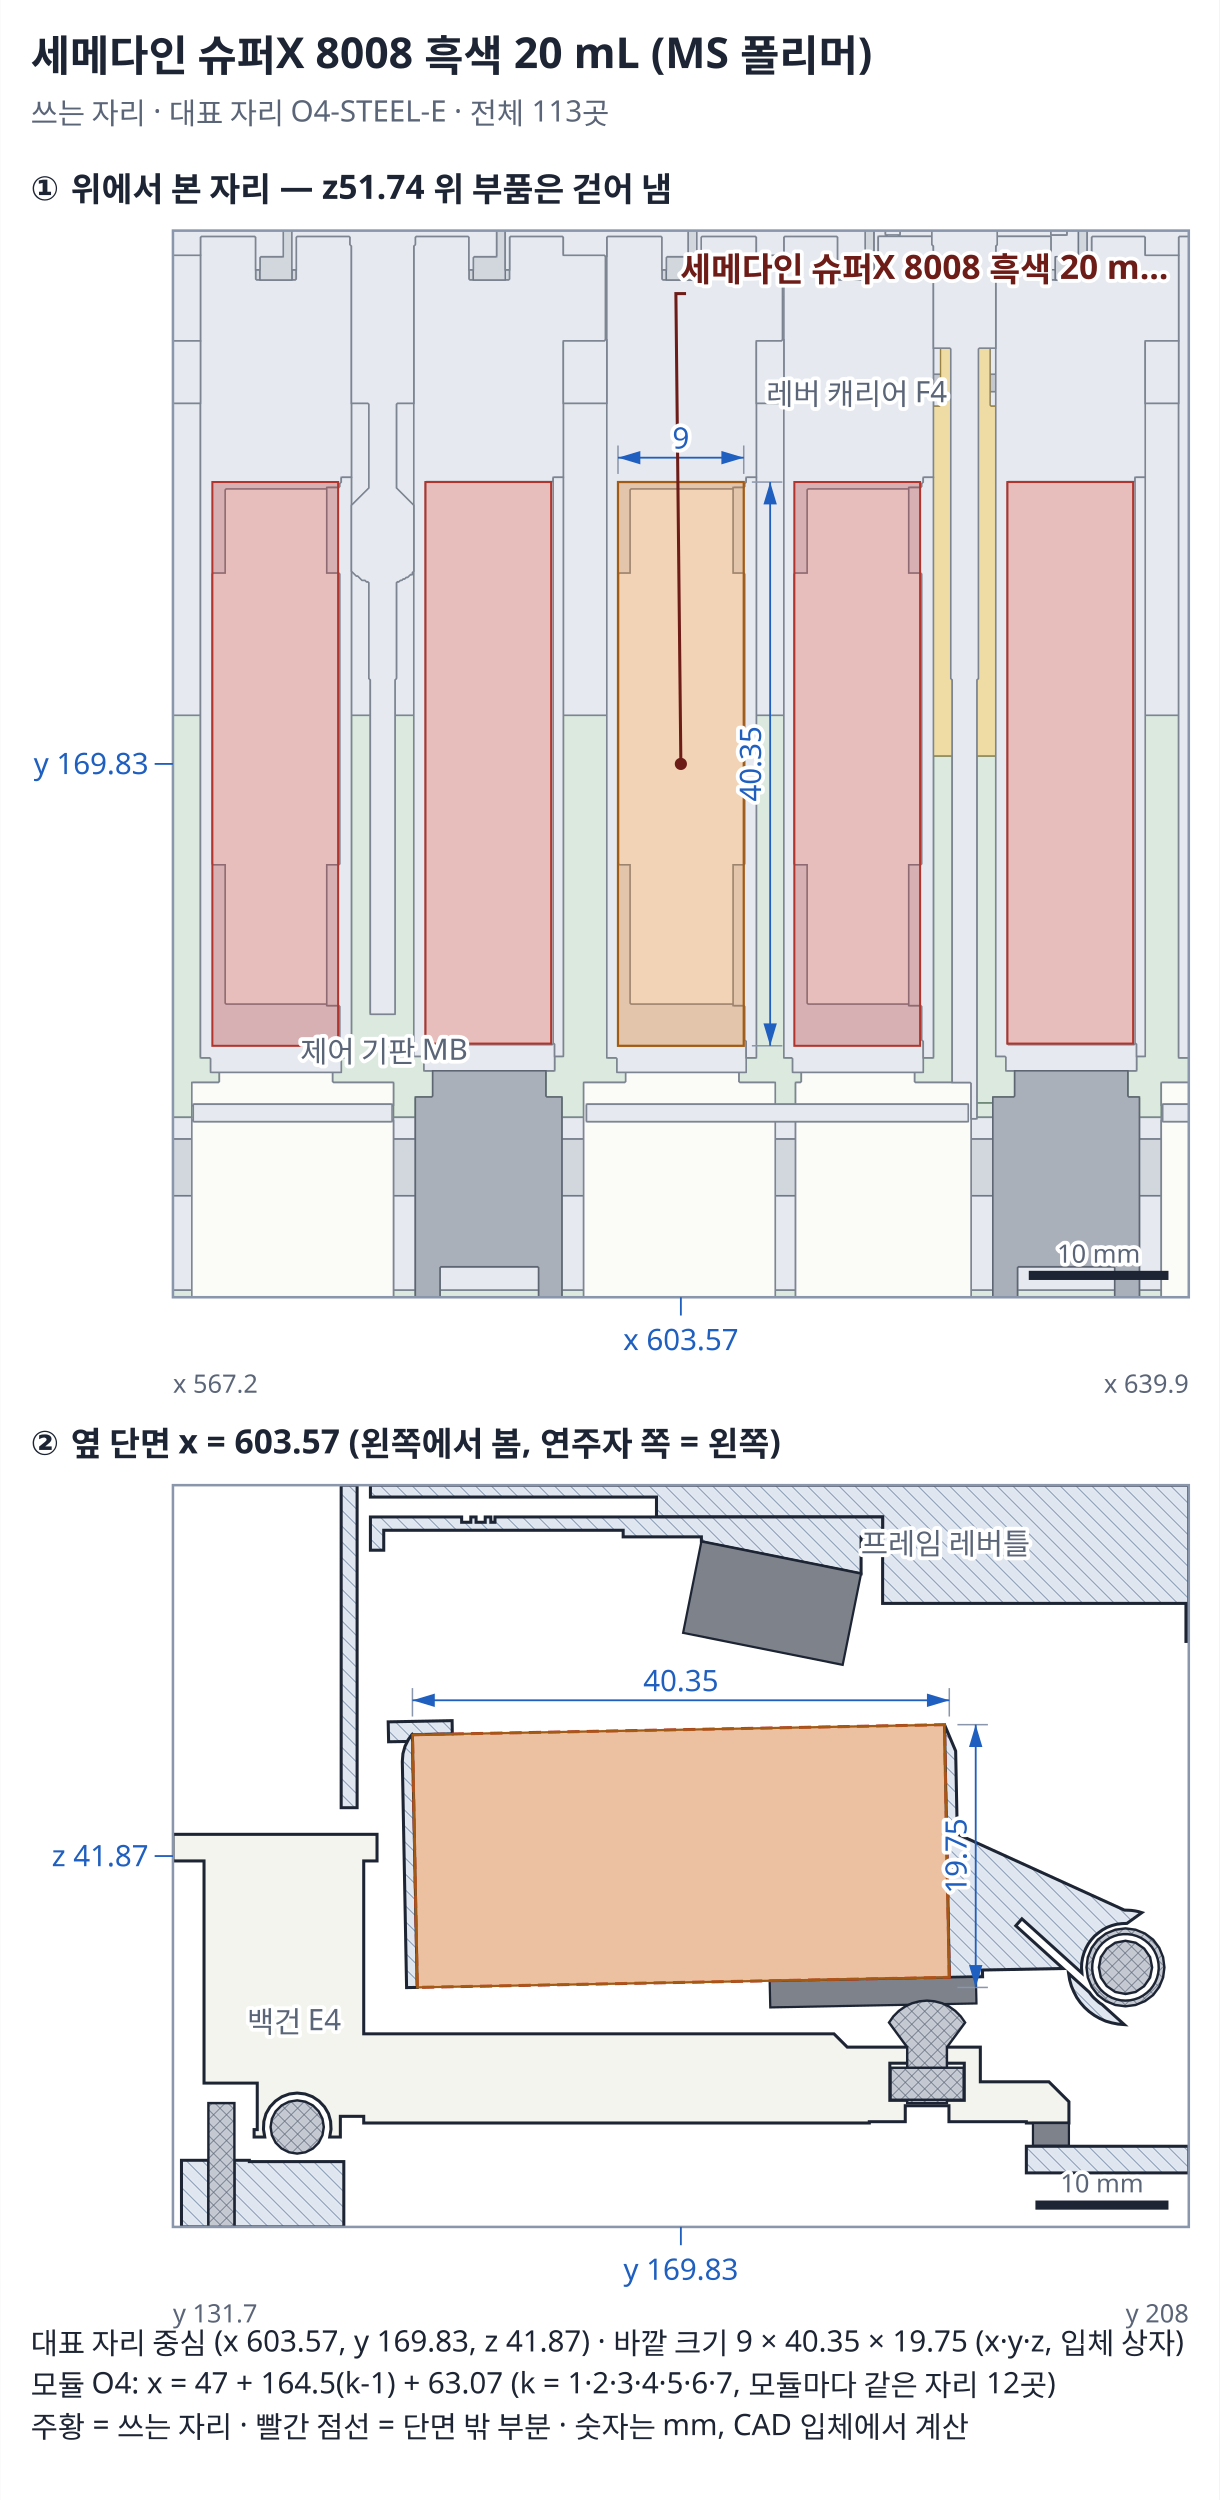
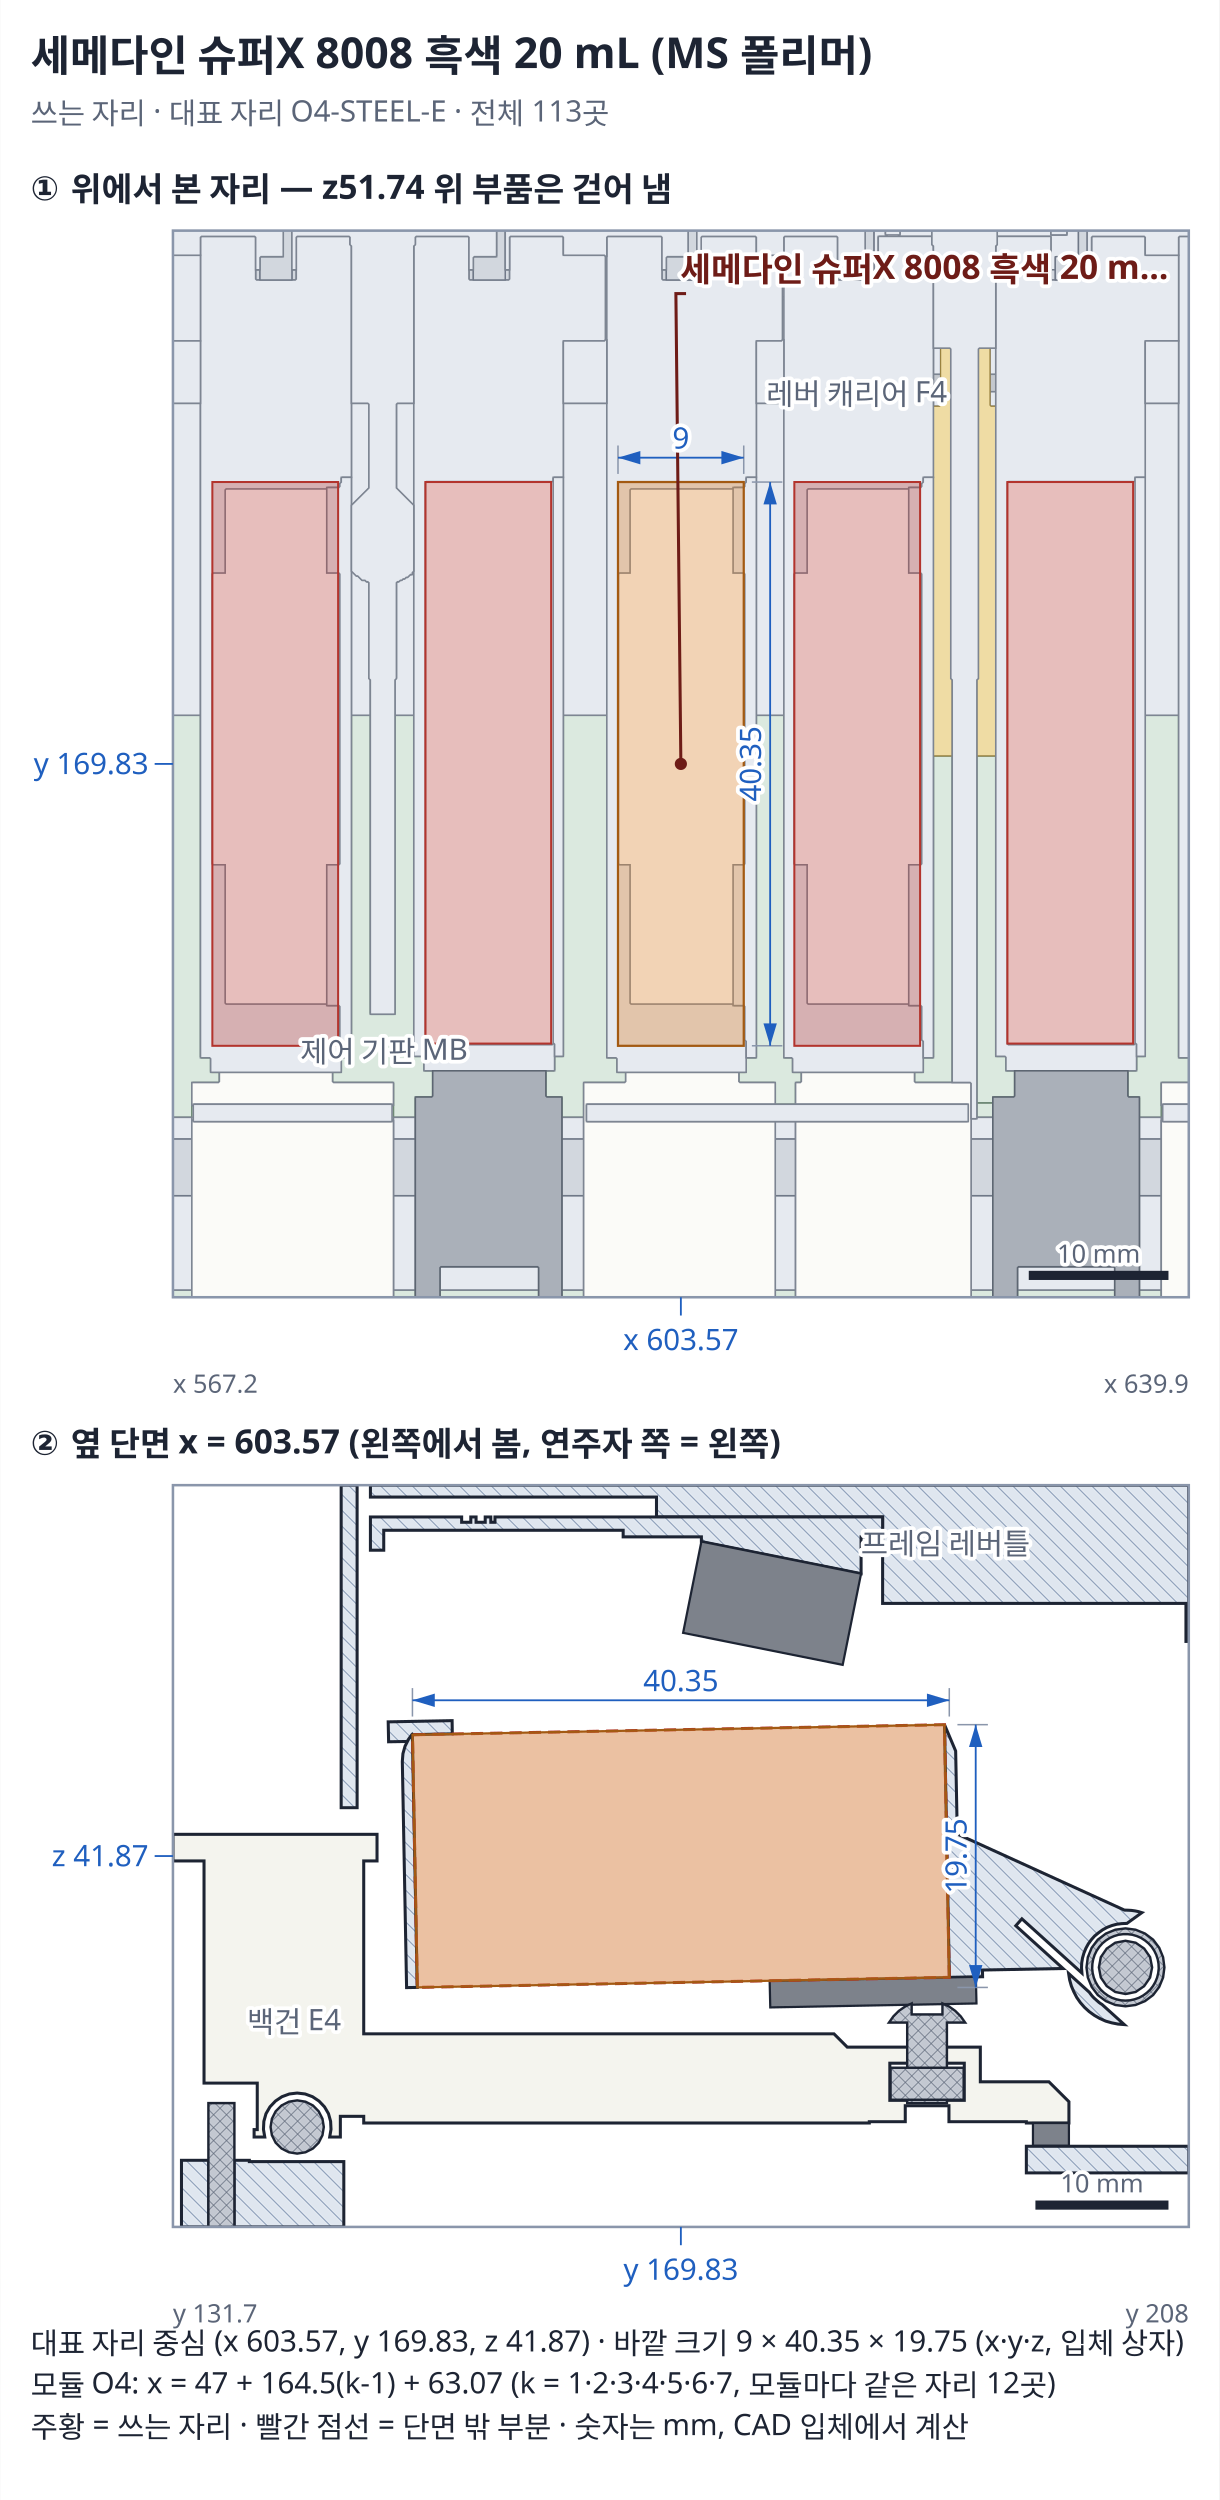
<svg xmlns="http://www.w3.org/2000/svg" viewBox="0 0 120 246.1" width="600" height="1230">
  <defs>
    <style>
.bg{fill:#ffffff}
.frame{fill:none;stroke:#1d2433;stroke-width:.5}
.t{font-family:'Apple SD Gothic Neo','Noto Sans KR','Malgun Gothic','IBM Plex Sans KR',sans-serif;fill:#1d2433}
.h{paint-order:stroke;stroke:#ffffff;stroke-width:.75;stroke-linejoin:round}
.tb{font-weight:700}
.td{fill:#1f5fbf}
.tm{fill:#5b6578}
.tr{fill:#c2410c}
.S-wood{fill:url(#hw);stroke:#1d2433;stroke-width:.4;stroke-linejoin:round}
.S-print{fill:url(#hp);stroke:#1d2433;stroke-width:.4;stroke-linejoin:round}
.S-metal{fill:url(#hm);stroke:#1d2433;stroke-width:.32;stroke-linejoin:round}
.S-rubber{fill:#50555e;stroke:#1d2433;stroke-width:.25}
.S-elec{fill:url(#he);stroke:#1d2433;stroke-width:.3}
.S-screen{fill:#3a4150;stroke:#1d2433;stroke-width:.3}
.S-cable{fill:#e3b23c;stroke:#6b5a1e;stroke-width:.18}
.S-ctx{fill:#eceef1;stroke:#a3aab5;stroke-width:.18}
.P-wood{fill:#f2e6d2;stroke:#39404d;stroke-width:.22;stroke-linejoin:round}
.P-print{fill:#e5ebf3;stroke:#39404d;stroke-width:.22;stroke-linejoin:round}
.P-metal{fill:#c9ced6;stroke:#39404d;stroke-width:.2}
.P-rubber{fill:#7d828b;stroke:#39404d;stroke-width:.18}
.P-elec{fill:#d3ead8;stroke:#39404d;stroke-width:.2}
.P-screen{fill:#596070;stroke:#39404d;stroke-width:.2}
.P-cable{fill:#f0cf7a;fill-opacity:.55;stroke:#8a7430;stroke-width:.14;stroke-opacity:.7}
.P-ctx{fill:#f2f3f5;stroke:#b3b9c3;stroke-width:.18}
.air{fill:#e8f1fb;stroke:none}
.hid{fill:none;stroke:#39404d;stroke-width:.24;stroke-dasharray:1.6 .9}
.hidc{fill:none;stroke:#c2410c;stroke-width:.28;stroke-dasharray:2.2 1.1}
.ph{fill:none;stroke:#5b6578;stroke-width:.3;stroke-dasharray:4 1 1 1}
.cl{fill:none;stroke:#6b7690;stroke-width:.2;stroke-dasharray:6 1.2 1 1.2}
.thin{fill:none;stroke:#39404d;stroke-width:.2}
.vis{fill:none;stroke:#1d2433;stroke-width:.3}
.sound{fill:none;stroke:#c2410c;stroke-width:.4;stroke-dasharray:3 1.2}
.ax{fill:none;stroke:#7a3fb5;stroke-width:.3;stroke-dasharray:5 1.2 1 1.2}
.keep{fill:none;stroke:#b42318;stroke-width:.3;stroke-dasharray:1.2 1}
.dm{fill:none;stroke:#1f5fbf;stroke-width:.18}
.ex{fill:none;stroke:#8a96ab;stroke-width:.15}
.ah{fill:#1f5fbf;stroke:none}
.ld{fill:none;stroke:#3d4555;stroke-width:.18}
.dot{fill:#3d4555}
.bal{fill:#ffffff;stroke:#1d2433;stroke-width:.25}
.secl{fill:none;stroke:#1d2433;stroke-width:.55}
.seca{fill:#1d2433}
.grid{fill:none;stroke:#1d2433;stroke-width:.25}
.grid2{fill:none;stroke:#8a96ab;stroke-width:.15}
.box{fill:#fbfbfc;stroke:#c3c9d3;stroke-width:.2}
.sheetply{fill:#fbf6ee;stroke:#1d2433;stroke-width:.35}
.zone{fill:#f4f6f9;stroke:#8a96ab;stroke-width:.2}
.datum{fill:none;stroke:#15803d;stroke-width:.9;stroke-linecap:round;stroke-opacity:.9}
.spot{fill:none;stroke:#c2410c;stroke-width:.32}
.spoth{fill:none;stroke:#c2410c;stroke-width:.32;stroke-dasharray:.45 .3}

.Zkw{fill:#fbfbf8;stroke:#7d8592;stroke-width:.16}.Zkb{fill:#aab0b9;stroke:#5d6672;stroke-width:.16}.Zpr{fill:#e6eaf0;stroke:#7d8592;stroke-width:.16}
.Zwd{fill:#efe4d0;stroke:#8a7a5e;stroke-width:.16}.Zel{fill:#dbe9df;stroke:#6f8a77;stroke-width:.16}.Zmt{fill:#d2d7de;stroke:#6f7887;stroke-width:.14}
.Zrb{fill:#c4c8ce;stroke:#6f7887;stroke-width:.14}.Zcb{fill:#efdca4;stroke:#9a8240;stroke-width:.12}
.Skw{fill:#f4f4ee;stroke:#1d2433;stroke-width:.3}.Skb{fill:#8e95a0;stroke:#1d2433;stroke-width:.3}.Spr{fill:url(#hp);stroke:#1d2433;stroke-width:.3}
.Swd{fill:url(#hw);stroke:#1d2433;stroke-width:.3}.Sel{fill:url(#he);stroke:#1d2433;stroke-width:.26}.Smt{fill:url(#hm);stroke:#1d2433;stroke-width:.24}
.Srb{fill:#7d828b;stroke:#1d2433;stroke-width:.22}.Scb{fill:#e3b23c;stroke:#6b5a1e;stroke-width:.16}
.HL{fill:#B3342D;fill-opacity:.88;stroke:#6e1c17;stroke-width:.3;stroke-linejoin:round}
.HLs{fill:#B3342D;stroke:#5a1511;stroke-width:.32;stroke-linejoin:round}
.HL2{fill:#B3342D;fill-opacity:.32;stroke:#B3342D;stroke-width:.2}
.HLp{fill:#B3342D;fill-opacity:.14;stroke:#B3342D;stroke-width:.3;stroke-dasharray:1.2 .7}
.HH{fill:#d9822b;fill-opacity:.35;stroke:#a35a12;stroke-width:.22}
.vf{fill:none;stroke:#8a96ab;stroke-width:.25}
.lead{fill:none;stroke:#6e1c17;stroke-width:.3}
.tl{fill:#6e1c17}
.nb{fill:#5b6578}
</style>
    <pattern id="hw" patternUnits="userSpaceOnUse" width="1.6" height="1.6" patternTransform="rotate(45)">
      <rect width="1.6" height="1.6" fill="#ecdcc2" />
      <line x1="0" y1="0" x2="0" y2="1.6" stroke="#a8875a" stroke-width=".22" />
    </pattern>
    <pattern id="hp" patternUnits="userSpaceOnUse" width="1.1" height="1.1" patternTransform="rotate(-45)">
      <rect width="1.1" height="1.1" fill="#dfe6ef" />
      <line x1="0" y1="0" x2="0" y2="1.1" stroke="#7f93b0" stroke-width=".16" />
    </pattern>
    <pattern id="hm" patternUnits="userSpaceOnUse" width=".9" height=".9" patternTransform="rotate(45)">
      <rect width=".9" height=".9" fill="#c3c8d1" />
      <path d="M0 0V.9M0 0H.9" stroke="#5d6778" stroke-width=".12" />
    </pattern>
    <pattern id="he" patternUnits="userSpaceOnUse" width="1.4" height="1.4">
      <rect width="1.4" height="1.4" fill="#cfe6d3" />
      <line x1="0" y1=".7" x2="1.4" y2=".7" stroke="#5f9a6c" stroke-width=".14" />
    </pattern>
    <clipPath id="c0">
      <rect x="17.00" y="22.70" width="100.00" height="105.00" />
    </clipPath>
    <clipPath id="c1">
      <rect x="17.00" y="146.20" width="100.00" height="73.02" />
    </clipPath>
  </defs>
  <rect class="bg" x="0" y="0" width="120" height="246.1" />
  <g class="L-geo">
    <path class="Zrb" fill-rule="evenodd" d="M92.57 36.84 91.86 36.84 91.86 38.56 92.57 38.56ZM98.00 36.84 97.43 36.84 97.43 38.56 98.00 38.56Z" clip-path="url(#c0)" />
    <path class="Zel" fill-rule="evenodd" d="M18.86 106.66 18.96 106.56 21.57 106.56 21.57 105.56 20.82 105.56 20.71 105.46 20.71 104.13 19.82 104.13 19.71 104.03 19.71 70.41 17.00 70.41 17.00 109.99 18.86 109.99ZM40.86 108.09 40.96 107.99 42.57 107.99 42.57 105.41 41.82 105.41 41.71 105.31 41.71 103.99 40.82 103.99 40.71 103.88 40.71 70.41 38.86 70.41 38.86 99.74 38.76 99.84 36.53 99.84 36.43 99.74 36.43 70.41 34.57 70.41 34.57 104.03 34.47 104.13 33.57 104.13 33.57 105.46 33.47 105.56 32.71 105.56 32.71 106.56 38.61 106.56 38.71 106.66 38.71 109.99 40.86 109.99ZM57.43 106.66 57.53 106.56 61.57 106.56 61.57 105.56 60.82 105.56 60.71 105.46 60.71 104.13 59.82 104.13 59.71 104.03 59.71 70.41 55.43 70.41 55.43 103.88 55.33 103.99 54.57 103.99 54.57 105.31 54.47 105.41 53.71 105.41 53.71 107.99 55.18 107.99 55.29 108.09 55.29 109.99 57.43 109.99ZM78.29 106.66 78.39 106.56 78.86 106.56 78.86 105.56 78.10 105.56 78.00 105.46 78.00 104.13 77.24 104.13 77.14 104.03 77.14 70.41 74.43 70.41 74.43 104.03 74.33 104.13 73.43 104.13 73.43 105.46 73.33 105.56 72.71 105.56 72.71 106.56 76.18 106.56 76.29 106.66 76.29 108.70 78.29 108.70ZM114.29 106.66 114.39 106.56 117.00 106.56 117.00 104.13 116.10 104.13 116.00 104.03 116.00 70.41 112.71 70.41 112.71 103.88 112.61 103.99 111.86 103.99 111.86 105.31 111.76 105.41 111.00 105.41 111.00 107.99 112.04 107.99 112.14 108.09 112.14 109.99 114.29 109.99ZM97.71 108.56 96.14 108.56 96.14 109.99 97.71 109.99ZM18.86 126.99 17.00 126.99 17.00 127.84 18.86 127.84ZM40.86 126.99 38.71 126.99 38.71 127.84 40.86 127.84ZM53.00 126.99 43.29 126.99 43.29 127.84 53.00 127.84ZM57.43 126.99 55.29 126.99 55.29 127.84 57.43 127.84ZM78.29 126.99 76.29 126.99 76.29 127.84 78.29 127.84ZM97.71 126.99 95.57 126.99 95.57 127.84 97.71 127.84ZM109.71 126.99 100.14 126.99 100.14 127.84 109.71 127.84ZM114.29 126.99 112.14 126.99 112.14 127.84 114.29 127.84Z" clip-path="url(#c0)" />
    <path class="Zel" fill-rule="evenodd" d="M93.71 74.41 91.86 74.41 91.86 104.03 91.76 104.13 90.86 104.13 90.86 105.46 90.76 105.56 90.00 105.56 90.00 106.56 93.71 106.56ZM97.71 108.09 97.82 107.99 99.86 107.99 99.86 105.41 99.10 105.41 99.00 105.31 99.00 103.99 98.10 103.99 98.00 103.88 98.00 74.41 96.14 74.41 96.14 108.56 97.71 108.56Z" clip-path="url(#c0)" />
    <path class="Zpr" fill-rule="evenodd" d="M18.86 109.99 17.00 109.99 17.00 112.13 18.86 112.13ZM40.86 109.99 38.71 109.99 38.71 112.13 40.86 112.13ZM57.43 109.99 55.29 109.99 55.29 112.13 57.43 112.13ZM97.71 109.99 96.18 109.99 96.04 110.13 95.57 110.13 95.57 112.13 97.71 112.13ZM114.29 109.99 112.14 109.99 112.14 112.13 114.29 112.13ZM78.29 110.41 76.29 110.41 76.29 112.13 78.29 112.13ZM18.86 117.70 17.00 117.70 17.00 126.99 18.86 126.99ZM40.86 117.70 38.71 117.70 38.71 126.99 40.86 126.99ZM57.43 117.70 55.29 117.70 55.29 126.99 57.43 126.99ZM78.29 117.70 76.29 117.70 76.29 126.99 78.29 126.99ZM97.71 117.70 95.57 117.70 95.57 126.99 97.71 126.99ZM114.29 117.70 112.14 117.70 112.14 126.99 114.29 126.99ZM53.00 124.70 43.29 124.70 43.29 126.99 53.00 126.99ZM109.71 124.70 100.14 124.70 100.14 126.99 109.71 126.99Z" clip-path="url(#c0)" />
    <path class="Zpr" fill-rule="evenodd" d="M86.43 23.37 86.53 23.27 87.26 23.27 87.30 23.18 87.14 23.03 87.14 22.70 86.00 22.70 86.00 26.56 86.43 26.56ZM91.71 22.70 88.57 22.70 88.57 23.03 88.42 23.18 88.45 23.27 91.71 23.27ZM103.86 25.37 103.96 25.27 106.14 25.27 106.14 22.70 105.00 22.70 105.00 23.03 104.90 23.13 103.53 23.13 103.43 23.03 103.43 22.70 98.14 22.70 98.14 23.27 103.33 23.27 103.43 23.37 103.43 26.56 103.86 26.56ZM92.57 34.27 91.86 34.27 91.86 36.84 92.57 36.84ZM98.00 34.27 97.43 34.27 97.43 36.84 98.00 36.84ZM92.57 38.56 91.86 38.56 91.86 39.99 92.57 39.99ZM98.00 38.56 97.43 38.56 97.43 39.99 98.00 39.99ZM19.71 39.70 17.00 39.70 17.00 70.41 19.71 70.41ZM36.29 48.09 36.29 39.70 34.57 39.70 34.57 49.68 34.66 49.71ZM40.71 49.68 40.71 39.70 39.00 39.70 39.00 48.09 40.63 49.71ZM59.71 39.70 55.43 39.70 55.43 70.41 59.71 70.41ZM77.14 39.70 74.43 39.70 74.43 70.41 77.14 70.41ZM116.00 39.70 112.71 39.70 112.71 70.41 116.00 70.41ZM36.43 66.88 36.29 66.74 36.29 57.27 36.10 57.27 35.96 57.13 35.67 57.13 35.24 56.70 35.10 56.70 34.66 56.26 34.57 56.30 34.57 70.41 36.43 70.41ZM40.71 56.44 40.63 56.40 40.47 56.56 40.33 56.56 40.04 56.84 39.90 56.84 39.76 56.99 39.61 56.99 39.47 57.13 39.33 57.13 39.18 57.27 39.00 57.27 39.00 66.74 38.86 66.88 38.86 70.41 40.71 70.41Z" clip-path="url(#c0)" />
    <path class="Zmt" fill-rule="evenodd" d="M18.86 112.13 17.00 112.13 17.00 117.70 18.86 117.70ZM40.86 112.13 38.71 112.13 38.71 117.70 40.86 117.70ZM57.43 112.13 55.29 112.13 55.29 117.70 57.43 117.70ZM78.29 112.13 76.29 112.13 76.29 117.70 78.29 117.70ZM97.71 112.13 95.57 112.13 95.57 117.70 97.71 117.70ZM114.29 112.13 112.14 112.13 112.14 117.70 114.29 117.70Z" clip-path="url(#c0)" />
    <path class="Zcb" fill-rule="evenodd" d="M93.71 66.88 93.57 66.74 93.57 34.27 92.57 34.27 92.57 39.88 92.47 39.99 91.86 39.99 91.86 74.41 93.71 74.41ZM98.00 39.99 97.53 39.99 97.43 39.88 97.43 34.27 96.29 34.27 96.29 66.74 96.14 66.88 96.14 74.41 98.00 74.41Z" clip-path="url(#c0)" />
    <path class="Zmt" fill-rule="evenodd" d="M25.57 26.56 25.14 26.56 25.14 27.56 25.57 27.56ZM29.14 26.56 28.71 26.56 28.71 27.56 29.14 27.56ZM46.57 26.56 46.14 26.56 46.14 27.56 46.57 27.56ZM50.14 26.56 49.71 26.56 49.71 27.56 50.14 27.56ZM65.57 26.56 65.14 26.56 65.14 27.56 65.57 27.56ZM69.00 26.56 68.57 26.56 68.57 27.56 69.00 27.56ZM82.86 26.56 82.43 26.56 82.43 27.56 82.86 27.56ZM86.43 26.56 86.00 26.56 86.00 27.56 86.43 27.56ZM103.86 26.56 103.43 26.56 103.43 27.56 103.86 27.56ZM107.43 26.56 107.00 26.56 107.00 27.56 107.43 27.56ZM59.79 29.20 59.50 29.20 59.50 29.49 59.79 29.49ZM77.21 29.20 76.93 29.20 76.93 29.49 77.21 29.49Z" clip-path="url(#c0)" />
    <path class="Zkw" fill-rule="evenodd" d="M38.71 108.82 38.71 106.56 32.82 106.56 32.71 106.46 32.71 105.56 21.57 105.56 21.57 106.46 21.47 106.56 18.86 106.56 18.86 108.82 18.95 108.86 19.10 108.70 38.47 108.70 38.63 108.86ZM38.71 110.30 38.63 110.26 38.47 110.41 19.10 110.41 18.95 110.26 18.86 110.30 18.86 127.84 38.71 127.84Z" clip-path="url(#c0)" />
    <path class="Zkw" fill-rule="evenodd" d="M76.29 110.41 57.82 110.41 57.71 110.31 57.71 108.80 57.82 108.70 76.29 108.70 76.29 106.56 72.82 106.56 72.71 106.46 72.71 105.56 61.57 105.56 61.57 106.46 61.47 106.56 57.43 106.56 57.43 127.84 76.29 127.84Z" clip-path="url(#c0)" />
    <path class="Zkw" fill-rule="evenodd" d="M95.57 106.56 90.10 106.56 90.00 106.46 90.00 105.56 78.86 105.56 78.86 106.46 78.76 106.56 78.29 106.56 78.29 108.70 95.18 108.70 95.29 108.80 95.29 110.31 95.18 110.41 78.29 110.41 78.29 127.84 95.57 127.84Z" clip-path="url(#c0)" />
    <path class="Zkw" fill-rule="evenodd" d="M114.53 108.70 117.00 108.70 117.00 106.56 114.29 106.56 114.29 108.82 114.37 108.86ZM117.00 110.41 114.53 110.41 114.37 110.26 114.29 110.30 114.29 127.84 117.00 127.84Z" clip-path="url(#c0)" />
    <path class="Zpr" fill-rule="evenodd" d="M33.57 102.46 33.43 102.31 33.43 98.99 32.24 98.99 32.10 98.84 22.24 98.84 22.14 98.74 22.14 85.13 20.96 85.13 20.86 85.03 20.86 56.52 20.96 56.41 22.14 56.41 22.14 48.23 22.24 48.13 32.10 48.13 32.24 47.99 33.43 47.99 33.43 47.66 33.57 47.52 33.57 47.09 33.67 46.99 34.57 46.99 34.57 24.17 34.43 24.03 34.43 23.27 29.14 23.27 29.14 27.46 29.04 27.56 25.24 27.56 25.14 27.46 25.14 23.27 19.71 23.27 19.71 104.13 20.61 104.13 20.71 104.23 20.71 105.56 33.57 105.56Z" clip-path="url(#c0)" />
    <path class="Zpr" fill-rule="evenodd" d="M34.57 46.99 33.57 46.99 33.57 47.46 33.43 47.60 33.43 47.88 33.33 47.99 32.14 47.99 32.14 56.41 33.33 56.41 33.43 56.52 33.43 85.03 33.33 85.13 32.14 85.13 32.14 98.99 33.33 98.99 33.43 99.09 33.43 102.37 33.57 102.52 33.57 104.13 34.57 104.13Z" clip-path="url(#c0)" />
    <path class="Zpr" fill-rule="evenodd" d="M73.43 102.46 73.29 102.31 73.29 98.99 72.24 98.99 72.10 98.84 62.10 98.84 62.00 98.74 62.00 85.13 60.96 85.13 60.86 85.03 60.86 56.52 60.96 56.41 62.00 56.41 62.00 48.23 62.10 48.13 72.10 48.13 72.24 47.99 73.29 47.99 73.29 47.66 73.43 47.52 73.43 47.09 73.53 46.99 74.43 46.99 74.43 33.66 74.53 33.56 77.00 33.56 77.00 25.13 74.53 25.13 74.43 25.03 74.43 23.27 69.00 23.27 69.00 27.46 68.90 27.56 65.24 27.56 65.14 27.46 65.14 23.27 59.71 23.27 59.71 104.13 60.61 104.13 60.71 104.23 60.71 105.56 73.43 105.56Z" clip-path="url(#c0)" />
    <path class="Zpr" fill-rule="evenodd" d="M74.43 46.99 73.43 46.99 73.43 47.46 73.29 47.60 73.29 47.88 73.18 47.99 72.14 47.99 72.14 56.41 73.18 56.41 73.29 56.52 73.29 85.03 73.18 85.13 72.14 85.13 72.14 98.99 73.18 98.99 73.29 99.09 73.29 102.37 73.43 102.52 73.43 104.13 74.43 104.13Z" clip-path="url(#c0)" />
    <path class="Zpr" fill-rule="evenodd" d="M90.86 102.46 90.71 102.31 90.71 98.99 89.53 98.99 89.39 98.84 79.53 98.84 79.43 98.74 79.43 85.13 78.24 85.13 78.14 85.03 78.14 56.52 78.24 56.41 79.43 56.41 79.43 48.23 79.53 48.13 89.39 48.13 89.53 47.99 90.71 47.99 90.71 47.66 90.86 47.52 90.86 47.09 90.96 46.99 91.86 46.99 91.86 24.17 91.71 24.03 91.71 23.27 86.43 23.27 86.43 27.46 86.33 27.56 82.53 27.56 82.43 27.46 82.43 23.27 77.14 23.27 77.14 104.13 77.90 104.13 78.00 104.23 78.00 105.56 90.86 105.56Z" clip-path="url(#c0)" />
    <path class="Zpr" fill-rule="evenodd" d="M91.86 46.99 90.86 46.99 90.86 47.46 90.71 47.60 90.71 47.88 90.61 47.99 89.43 47.99 89.43 56.41 90.61 56.41 90.71 56.52 90.71 85.03 90.61 85.13 89.43 85.13 89.43 98.99 90.61 98.99 90.71 99.09 90.71 102.37 90.86 102.52 90.86 104.13 91.86 104.13Z" clip-path="url(#c0)" />
    <path class="Zpr" fill-rule="evenodd" d="M117.00 23.27 116.00 23.27 116.00 104.13 117.00 104.13Z" clip-path="url(#c0)" />
    <path class="Zpr" fill-rule="evenodd" d="M19.71 25.13 17.00 25.13 17.00 33.56 19.71 33.56Z" clip-path="url(#c0)" />
    <path class="Zpr" fill-rule="evenodd" d="M54.57 102.72 54.48 102.69 54.33 102.84 41.96 102.84 41.86 102.74 41.86 47.52 41.96 47.41 54.43 47.41 54.43 47.09 54.53 46.99 55.43 46.99 55.43 33.66 55.53 33.56 59.57 33.56 59.57 25.13 55.53 25.13 55.43 25.03 55.43 23.27 50.14 23.27 50.14 27.46 50.04 27.56 46.24 27.56 46.14 27.46 46.14 23.27 40.86 23.27 40.86 24.03 40.71 24.17 40.71 103.99 41.61 103.99 41.71 104.09 41.71 105.41 54.57 105.41Z" clip-path="url(#c0)" />
    <path class="Zpr" fill-rule="evenodd" d="M55.43 46.99 54.43 46.99 54.43 102.66 54.57 102.80 54.57 103.99 55.43 103.99Z" clip-path="url(#c0)" />
    <path class="Zpr" fill-rule="evenodd" d="M111.86 102.72 111.77 102.69 111.61 102.84 99.24 102.84 99.14 102.74 99.14 47.52 99.24 47.41 111.71 47.41 111.71 47.09 111.82 46.99 112.71 46.99 112.71 33.66 112.82 33.56 116.00 33.56 116.00 25.13 112.82 25.13 112.71 25.03 112.71 23.27 107.43 23.27 107.43 27.46 107.33 27.56 103.53 27.56 103.43 27.46 103.43 23.27 98.14 23.27 98.14 24.03 98.00 24.17 98.00 103.99 98.90 103.99 99.00 104.09 99.00 105.41 111.86 105.41Z" clip-path="url(#c0)" />
    <path class="Zpr" fill-rule="evenodd" d="M112.71 46.99 111.71 46.99 111.71 102.66 111.86 102.80 111.86 103.99 112.71 103.99Z" clip-path="url(#c0)" />
    <path class="Zmt" fill-rule="evenodd" d="M28.71 22.70 27.86 22.70 27.86 25.17 27.76 25.27 25.57 25.27 25.57 27.56 28.71 27.56Z" clip-path="url(#c0)" />
    <path class="Zmt" fill-rule="evenodd" d="M49.71 22.70 48.86 22.70 48.86 25.17 48.76 25.27 46.57 25.27 46.57 27.56 49.71 27.56Z" clip-path="url(#c0)" />
    <path class="Zmt" fill-rule="evenodd" d="M68.57 22.70 67.71 22.70 67.71 25.17 67.61 25.27 65.57 25.27 65.57 27.56 68.57 27.56Z" clip-path="url(#c0)" />
    <path class="Zmt" fill-rule="evenodd" d="M86.00 22.70 85.14 22.70 85.14 25.17 85.04 25.27 82.86 25.27 82.86 27.56 86.00 27.56Z" clip-path="url(#c0)" />
    <path class="Zmt" fill-rule="evenodd" d="M107.00 22.70 106.14 22.70 106.14 25.17 106.04 25.27 103.86 25.27 103.86 27.56 107.00 27.56Z" clip-path="url(#c0)" />
    <path class="Zkb" fill-rule="evenodd" d="M43.29 124.80 43.39 124.70 52.90 124.70 53.00 124.80 53.00 127.84 55.29 127.84 55.29 107.99 53.82 107.99 53.71 107.88 53.71 105.41 42.57 105.41 42.57 107.88 42.47 107.99 40.86 107.99 40.86 127.84 43.29 127.84Z" clip-path="url(#c0)" />
    <path class="Zkb" fill-rule="evenodd" d="M100.14 124.80 100.24 124.70 109.61 124.70 109.71 124.80 109.71 127.84 112.14 127.84 112.14 107.99 111.10 107.99 111.00 107.88 111.00 105.41 99.86 105.41 99.86 107.88 99.76 107.99 97.71 107.99 97.71 127.84 100.14 127.84Z" clip-path="url(#c0)" />
    <path class="Zpr" fill-rule="evenodd" d="M25.57 25.37 25.67 25.27 27.86 25.27 27.86 22.70 17.00 22.70 17.00 25.13 19.71 25.13 19.71 23.37 19.82 23.27 25.04 23.27 25.14 23.37 25.14 26.56 25.57 26.56ZM38.86 66.94 39.00 66.80 39.00 57.37 39.10 57.27 39.24 57.27 39.39 57.13 39.53 57.13 39.67 56.99 39.82 56.99 39.96 56.84 40.10 56.84 40.39 56.56 40.57 56.56 40.57 56.37 40.71 56.23 40.71 49.74 39.00 48.03 39.00 39.80 39.10 39.70 40.71 39.70 40.71 24.23 40.86 24.09 40.86 23.37 40.96 23.27 46.04 23.27 46.14 23.37 46.14 26.56 46.57 26.56 46.57 25.37 46.67 25.27 48.86 25.27 48.86 22.70 28.71 22.70 28.71 26.56 29.14 26.56 29.14 23.37 29.24 23.27 34.33 23.27 34.43 23.37 34.43 24.09 34.57 24.23 34.57 39.70 36.18 39.70 36.29 39.80 36.29 48.03 34.57 49.74 34.57 56.23 35.04 56.70 35.18 56.70 35.61 57.13 35.90 57.13 36.04 57.27 36.18 57.27 36.29 57.37 36.29 66.80 36.43 66.94 36.43 99.84 38.86 99.84ZM50.14 23.37 50.24 23.27 55.33 23.27 55.43 23.37 55.43 25.13 59.47 25.13 59.63 25.28 59.71 25.25 59.71 23.37 59.82 23.27 65.04 23.27 65.14 23.37 65.14 26.56 65.57 26.56 65.57 25.37 65.67 25.27 67.71 25.27 67.71 22.70 49.71 22.70 49.71 26.56 50.14 26.56ZM69.00 23.37 69.10 23.27 74.33 23.27 74.43 23.37 74.43 25.13 76.90 25.13 77.05 25.28 77.14 25.25 77.14 23.37 77.24 23.27 82.33 23.27 82.43 23.37 82.43 26.56 82.86 26.56 82.86 25.37 82.96 25.27 85.14 25.27 85.14 22.70 68.57 22.70 68.57 26.56 69.00 26.56ZM88.57 22.70 87.14 22.70 87.14 23.13 88.57 23.13ZM96.14 66.94 96.29 66.80 96.29 34.37 96.39 34.27 98.00 34.27 98.00 24.23 98.14 24.09 98.14 22.70 91.71 22.70 91.71 24.09 91.86 24.23 91.86 34.27 93.47 34.27 93.57 34.37 93.57 66.80 93.71 66.94 93.71 106.56 95.47 106.56 95.57 106.66 95.57 110.13 96.14 110.13ZM105.00 22.70 103.43 22.70 103.43 23.13 105.00 23.13ZM107.43 23.37 107.53 23.27 112.61 23.27 112.71 23.37 112.71 25.13 116.00 25.13 116.00 23.37 116.10 23.27 117.00 23.27 117.00 22.70 107.00 22.70 107.00 26.56 107.43 26.56ZM59.71 33.44 59.63 33.40 59.47 33.56 55.43 33.56 55.43 39.70 59.71 39.70ZM77.14 33.44 77.05 33.40 76.90 33.56 74.43 33.56 74.43 39.70 77.14 39.70ZM19.71 33.56 17.00 33.56 17.00 39.70 19.71 39.70ZM116.00 33.56 112.71 33.56 112.71 39.70 116.00 39.70Z" clip-path="url(#c0)" />
    <path class="Zpr" fill-rule="evenodd" d="M38.57 108.70 19.00 108.70 19.00 110.41 38.57 110.41ZM95.29 108.70 57.71 108.70 57.71 110.41 95.29 110.41ZM117.00 108.70 114.43 108.70 114.43 110.41 117.00 110.41Z" clip-path="url(#c0)" />
    <path class="Spr" fill-rule="evenodd" d="M41.05 195.64 40.57 170.76 44.50 170.68 44.48 169.38 38.19 169.50 38.23 171.46 40.06 171.43 40.18 171.23 40.32 171.03 40.47 170.83 40.67 170.61 40.20 171.20 39.85 171.89 39.64 172.63 39.58 173.40 40.00 195.66ZM96.70 194.59 96.69 193.93 104.62 193.78 99.97 189.57 100.57 188.89 106.48 194.23 106.44 193.72 106.46 193.22 106.54 192.74 106.68 192.25 106.87 191.79 107.11 191.35 107.40 190.95 107.73 190.58 108.12 190.26 108.52 189.97 108.96 189.73 109.43 189.55 109.91 189.42 110.41 189.36 110.91 189.34 112.38 188.28 112.05 188.18 111.71 188.11 111.35 188.06 111.01 188.04 110.66 188.03 94.21 180.54 94.05 172.37 92.95 169.77 93.43 194.65ZM108.46 197.32 108.30 197.22 108.15 197.11 107.71 196.72 107.57 196.58 107.44 196.43 107.32 196.27 107.21 196.12 105.17 194.27 105.27 194.90 105.44 195.50 105.68 196.07 105.97 196.63 106.32 197.13 106.74 197.61 107.19 198.02 107.70 198.39 108.24 198.70 108.82 198.96 109.42 199.13 110.03 199.25 110.65 199.30Z" clip-path="url(#c1)" />
    <path class="Spr" fill-rule="evenodd" d="M117.00 146.20 36.44 146.20 36.44 147.37 64.60 147.37 64.60 149.33 86.86 149.33 86.86 157.84 116.72 157.84 116.72 161.58 117.00 161.58ZM117.00 211.28 101.01 211.28 101.01 213.90 117.00 213.90Z" clip-path="url(#c1)" />
    <path class="Spr" fill-rule="evenodd" d="M20.52 212.66 17.84 212.66 17.84 219.22 20.52 219.22ZM33.82 212.79 24.52 212.79 24.52 212.66 23.02 212.66 23.02 219.22 33.82 219.22Z" clip-path="url(#c1)" />
    <path class="Spr" fill-rule="evenodd" d="M35.13 146.20 33.56 146.20 33.56 177.95 35.13 177.95Z" clip-path="url(#c1)" />
    <path class="Spr" fill-rule="evenodd" d="M84.74 151.29 86.86 151.29 86.86 149.33 48.70 149.33 48.70 149.85 48.29 149.85 48.29 149.33 47.74 149.33 47.74 149.85 46.84 149.85 46.84 149.33 46.32 149.33 46.32 149.85 45.42 149.85 45.42 149.33 36.44 149.33 36.44 152.60 37.75 152.60 37.75 150.64 61.32 150.64 61.32 151.29 69.02 151.29 69.02 151.75 84.74 154.91Z" clip-path="url(#c1)" />
-     <path class="Skw" fill-rule="evenodd" d="M25.91 209.61 25.95 208.82 26.16 208.07 26.55 207.40 27.09 206.83 27.73 206.40 28.46 206.13 29.23 206.04 30.01 206.13 30.74 206.40 31.38 206.83 31.92 207.40 32.31 208.07 32.52 208.82 32.56 209.61 32.43 210.37 33.48 210.37 33.48 208.33 35.78 208.33 35.78 208.99 85.55 208.99 85.55 208.86 89.09 208.86 89.09 207.29 93.39 207.29 93.39 208.86 101.01 208.86 101.01 208.99 105.20 208.99 105.20 206.89 103.23 204.93 96.48 204.93 96.48 201.52 93.06 201.52 93.06 203.10 94.90 203.10 94.90 206.76 87.57 206.76 87.57 203.10 89.42 203.10 89.42 201.52 83.38 201.52 82.07 200.21 35.78 200.21 35.78 183.19 37.09 183.19 37.09 180.57 17.00 180.57 17.00 183.19 20.06 183.19 20.06 205.06 25.30 205.06 25.30 209.64 24.99 209.64 24.99 210.37 26.04 210.37Z" clip-path="url(#c1)" />
+     <path class="Skw" fill-rule="evenodd" d="M25.91 209.61 25.95 208.82 26.16 208.07 26.55 207.40 27.09 206.83 27.73 206.40 28.46 206.13 29.23 206.04 30.01 206.13 30.74 206.40 31.38 206.83 31.92 207.40 32.31 208.07 32.52 208.82 32.56 209.61 32.43 210.37 33.48 210.37 33.48 208.33 35.78 208.33 35.78 208.99 85.55 208.99 85.55 208.86 89.09 208.86 89.09 207.29 93.39 207.29 93.39 208.86 101.01 208.86 101.01 208.99 105.20 208.99 105.20 206.89 103.23 204.93 96.48 204.93 96.48 201.52 83.38 201.52 82.07 200.21 35.78 200.21 35.78 183.19 37.09 183.19 37.09 180.57 17.00 180.57 17.00 183.19 20.06 183.19 20.06 205.06 25.30 205.06 25.30 209.64 24.99 209.64 24.99 210.37 26.04 210.37ZM87.57 203.10 89.42 203.10 89.42 202.05 93.06 202.05 93.06 203.10 94.90 203.10 94.90 206.76 87.57 206.76Z" clip-path="url(#c1)" />
    <path class="Srb" fill-rule="evenodd" d="M105.20 208.99 101.66 208.99 101.66 211.22 105.20 211.22Z" clip-path="url(#c1)" />
    <path class="Srb" fill-rule="evenodd" d="M96.10 197.22 96.04 194.60 75.74 194.99 75.80 197.61Z" clip-path="url(#c1)" />
    <path class="Srb" fill-rule="evenodd" d="M84.74 154.91 69.02 151.75 67.22 160.74 82.93 163.89Z" clip-path="url(#c1)" />
-     <path class="Smt" fill-rule="evenodd" d="M93.19 201.52 93.20 201.52 94.98 199.10 94.55 198.49 94.01 197.95 93.40 197.52 92.72 197.20 91.98 197.01 91.24 196.94 90.49 197.01 89.76 197.20 89.08 197.52 88.46 197.95 87.92 198.49 87.49 199.10 89.27 201.52 89.28 201.52 89.28 207.03 93.19 207.03Z" clip-path="url(#c1)" />
+     <path class="Smt" fill-rule="evenodd" d="M93.19 199.10 94.98 199.10 94.55 198.49 94.01 197.95 93.40 197.52 92.75 197.22 92.75 198.30 89.72 198.30 89.72 197.22 89.08 197.52 88.46 197.95 87.92 198.49 87.49 199.10 89.28 199.10 89.28 207.03 93.19 207.03Z" clip-path="url(#c1)" />
    <path class="Smt" fill-rule="evenodd" d="M94.84 203.55 87.64 203.55 87.64 206.70 94.84 206.70Z" clip-path="url(#c1)" />
    <path class="Smt" fill-rule="evenodd" d="M111.76 197.37 112.69 196.99 113.49 196.39 114.09 195.59 114.47 194.66 114.60 193.67 114.47 192.67 114.09 191.74 113.49 190.94 112.69 190.34 111.76 189.96 110.77 189.83 109.77 189.96 108.84 190.34 108.04 190.94 107.44 191.74 107.06 192.67 106.93 193.67 107.06 194.66 107.44 195.59 108.04 196.39 108.84 196.99 109.77 197.37 110.77 197.50ZM110.31 196.91 109.86 196.81 109.43 196.66 109.03 196.44 108.66 196.17 108.33 195.86 108.05 195.50 107.82 195.10 107.65 194.68 107.54 194.23 107.49 193.78 107.51 193.32 107.59 192.87 107.73 192.44 107.93 192.03 108.19 191.65 108.49 191.31 108.84 191.02 109.23 190.77 109.65 190.59 110.08 190.46 110.54 190.40 110.99 190.40 111.45 190.46 111.89 190.59 112.30 190.77 112.69 191.02 113.04 191.31 113.35 191.65 113.60 192.03 113.80 192.44 113.94 192.87 114.02 193.32 114.04 193.78 113.99 194.23 113.88 194.68 113.71 195.10 113.48 195.50 113.20 195.86 112.87 196.17 112.50 196.44 112.10 196.66 111.67 196.81 111.22 196.91 110.77 196.94Z" clip-path="url(#c1)" />
    <path class="Smt" fill-rule="evenodd" d="M30.05 211.87 30.78 211.50 31.35 210.93 31.72 210.19 31.85 209.38 31.72 208.57 31.35 207.84 30.78 207.26 30.05 206.89 29.23 206.76 28.42 206.89 27.69 207.26 27.11 207.84 26.74 208.57 26.61 209.38 26.74 210.19 27.11 210.93 27.69 211.50 28.42 211.87 29.23 212.00Z" clip-path="url(#c1)" />
    <path class="Smt" fill-rule="evenodd" d="M23.05 207.03 20.49 207.03 20.49 219.22 23.05 219.22Z" clip-path="url(#c1)" />
    <path class="Smt" fill-rule="evenodd" d="M111.77 196.09 112.61 195.51 113.19 194.67 113.39 193.67 113.19 192.66 112.61 191.82 111.77 191.24 110.77 191.05 109.76 191.24 108.92 191.82 108.34 192.66 108.15 193.67 108.34 194.67 108.92 195.51 109.76 196.09 110.77 196.29Z" clip-path="url(#c1)" />
  </g>
  <g class="L-over">
    <path class="HL2" fill-rule="evenodd" d="M33.26 47.45 20.88 47.45 20.88 102.95 33.26 102.95Z" clip-path="url(#c0)" />
    <path class="HL2" fill-rule="evenodd" d="M54.23 47.45 41.85 47.45 41.85 102.73 54.23 102.73Z" clip-path="url(#c0)" />
    <path class="HL2" fill-rule="evenodd" d="M90.55 47.45 78.17 47.45 78.17 102.95 90.55 102.95Z" clip-path="url(#c0)" />
    <path class="HL2" fill-rule="evenodd" d="M111.52 47.45 99.14 47.45 99.14 102.73 111.52 102.73Z" clip-path="url(#c0)" />
    <path class="HH" fill-rule="evenodd" d="M73.19 47.45 60.81 47.45 60.81 102.95 73.19 102.95Z" clip-path="url(#c0)" />
    <rect class="vf" x="17.000" y="22.700" width="100.000" height="105.000" />
    <rect class="seca" x="101.248" y="125.100" width="13.752" height="0.900" />
    <path class="HLp" fill-rule="evenodd" d="M93.42 194.65 92.95 169.78 40.58 170.77 41.05 195.64Z" clip-path="url(#c1)" />
    <path class="HH" fill-rule="evenodd" d="M93.42 194.65 92.95 169.78 40.58 170.77 41.05 195.64Z" clip-path="url(#c1)" />
    <rect class="vf" x="17.000" y="146.200" width="100.000" height="73.019" />
    <rect class="seca" x="101.902" y="216.619" width="13.098" height="0.900" />
  </g>
  <g class="L-dim">
    <path class="dm" d="M67.000 127.700 L67.000 129.500" />
    <path class="dm" d="M15.200 75.200 L17.000 75.200" />
    <path class="ex" d="M60.811 46.654 L60.811 43.854" />
    <path class="ex" d="M73.189 46.654 L73.189 43.854" />
    <path class="dm" d="M60.811 45.054 L73.189 45.054" />
    <path class="ah" d="M60.811 45.054 L63.011 44.394 L63.011 45.714 Z" />
    <path class="ah" d="M73.189 45.054 L70.989 45.714 L70.989 44.394 Z" />
    <path class="ex" d="M73.989 47.454 L76.989 47.454" />
    <path class="ex" d="M73.989 102.946 L76.989 102.946" />
    <path class="dm" d="M75.789 47.454 L75.789 102.946" />
    <path class="ah" d="M75.789 47.454 L76.449 49.654 L75.129 49.654 Z" />
    <path class="ah" d="M75.789 102.946 L75.129 100.746 L76.449 100.746 Z" />
    <path class="dm" d="M67.000 219.219 L67.000 221.019" />
    <path class="dm" d="M15.200 182.709 L17.000 182.709" />
    <path class="ex" d="M40.576 168.976 L40.576 166.176" />
    <path class="ex" d="M93.424 168.976 L93.424 166.176" />
    <path class="dm" d="M40.576 167.376 L93.424 167.376" />
    <path class="ah" d="M40.576 167.376 L42.776 166.716 L42.776 168.036 Z" />
    <path class="ah" d="M93.424 167.376 L91.224 168.036 L91.224 166.716 Z" />
    <path class="ex" d="M94.224 169.776 L97.224 169.776" />
    <path class="ex" d="M94.224 195.643 L97.224 195.643" />
    <path class="dm" d="M96.024 169.776 L96.024 195.643" />
    <path class="ah" d="M96.024 169.776 L96.684 171.976 L95.364 171.976 Z" />
    <path class="ah" d="M96.024 195.643 L95.364 193.443 L96.684 193.443 Z" />
  </g>
  <g class="L-lead">
    <path class="lead" d="M67.00 75.20 L66.51 28.90 L67.51 28.90" />
    <circle class="tl" cx="67.000" cy="75.200" r="0.600" />
  </g>
  <g class="L-text">
    <text class="t tb" x="3.000" y="7.000" font-size="4.20" text-anchor="start">세메다인 슈퍼X 8008 흑색 20 mL (MS 폴리머)</text>
    <text class="t tm" x="3.000" y="12.200" font-size="2.90" text-anchor="start">쓰는 자리 · 대표 자리 O4-STEEL-E · 전체 113곳</text>
    <text class="t tb" x="3.000" y="19.700" font-size="3.30" text-anchor="start">① 위에서 본 자리 — z51.74 위 부품은 걷어 냄</text>
    <text class="t h td" x="67.000" y="132.900" font-size="2.90" text-anchor="middle">x 603.57</text>
    <text class="t h td" x="14.600" y="76.200" font-size="2.90" text-anchor="end">y 169.83</text>
    <text class="t tm" x="17.000" y="137.100" font-size="2.50" text-anchor="start">x 567.2</text>
    <text class="t tm" x="117.000" y="137.100" font-size="2.50" text-anchor="end">x 639.9</text>
    <text class="t h td" x="67.000" y="44.154" font-size="2.90" text-anchor="middle">9</text>
    <text class="t h td" x="74.889" y="75.200" font-size="2.90" text-anchor="middle" transform="rotate(-90 74.889 75.200)">40.35</text>
    <text class="t h tb tl" x="115.000" y="27.700" font-size="3.30" text-anchor="end">세메다인 슈퍼X 8008 흑색 20 m…</text>
    <text class="t h tm" x="108.124" y="124.300" font-size="2.50" text-anchor="middle">10 mm</text>
    <text class="t h nb" x="37.776" y="104.569" font-size="2.90" text-anchor="middle">제어 기판 MB</text>
    <text class="t h nb" x="84.301" y="39.839" font-size="2.90" text-anchor="middle">레버 캐리어 F4</text>
    <text class="t tb" x="3.000" y="143.200" font-size="3.30" text-anchor="start">② 옆 단면 x = 603.57 (왼쪽에서 봄, 연주자 쪽 = 왼쪽)</text>
    <text class="t h td" x="67.000" y="224.419" font-size="2.90" text-anchor="middle">y 169.83</text>
    <text class="t h td" x="14.600" y="183.709" font-size="2.90" text-anchor="end">z 41.87</text>
    <text class="t tm" x="17.000" y="228.619" font-size="2.50" text-anchor="start">y 131.7</text>
    <text class="t tm" x="117.000" y="228.619" font-size="2.50" text-anchor="end">y 208</text>
    <text class="t h td" x="67.000" y="166.476" font-size="2.90" text-anchor="middle">40.35</text>
    <text class="t h td" x="95.124" y="182.709" font-size="2.90" text-anchor="middle" transform="rotate(-90 95.124 182.709)">19.75</text>
    <text class="t h tm" x="108.451" y="215.819" font-size="2.50" text-anchor="middle">10 mm</text>
    <text class="t h nb" x="28.919" y="200.090" font-size="2.90" text-anchor="middle">백건 E4</text>
    <text class="t h nb" x="93.049" y="153.018" font-size="2.90" text-anchor="middle">프레임 레버틀</text>
    <text class="t" x="3.000" y="231.719" font-size="2.90" text-anchor="start">대표 자리 중심 (x 603.57, y 169.83, z 41.87) · 바깥 크기 9 × 40.35 × 19.75 (x·y·z, 입체 상자)</text>
    <text class="t" x="3.000" y="235.837" font-size="2.90" text-anchor="start">모듈 O4: x = 47 + 164.5(k-1) + 63.07 (k = 1·2·3·4·5·6·7, 모듈마다 같은 자리 12곳)</text>
    <text class="t" x="3.000" y="239.955" font-size="2.90" text-anchor="start">주황 = 쓰는 자리 · 빨간 점선 = 단면 밖 부분 · 숫자는 mm, CAD 입체에서 계산</text>
  </g>
</svg>
